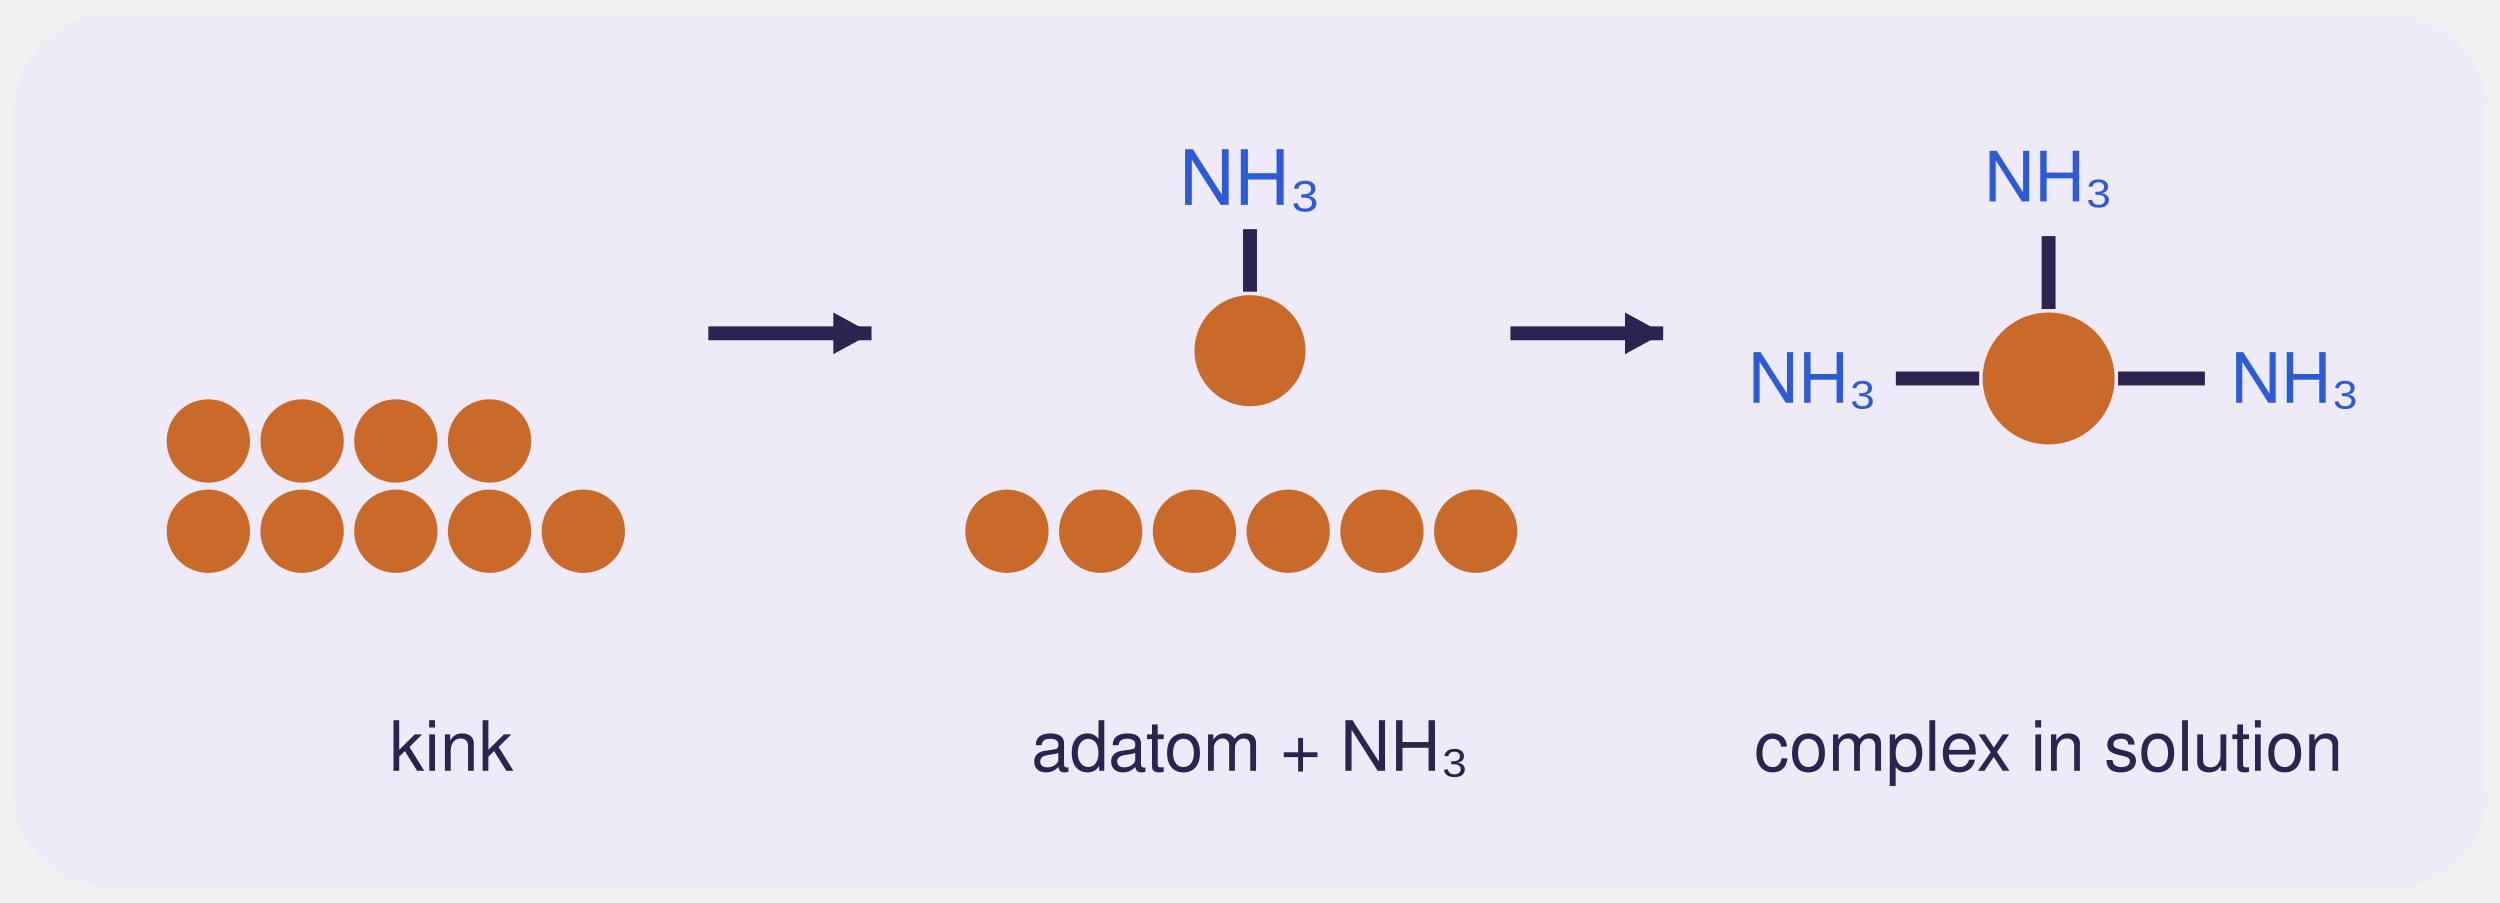
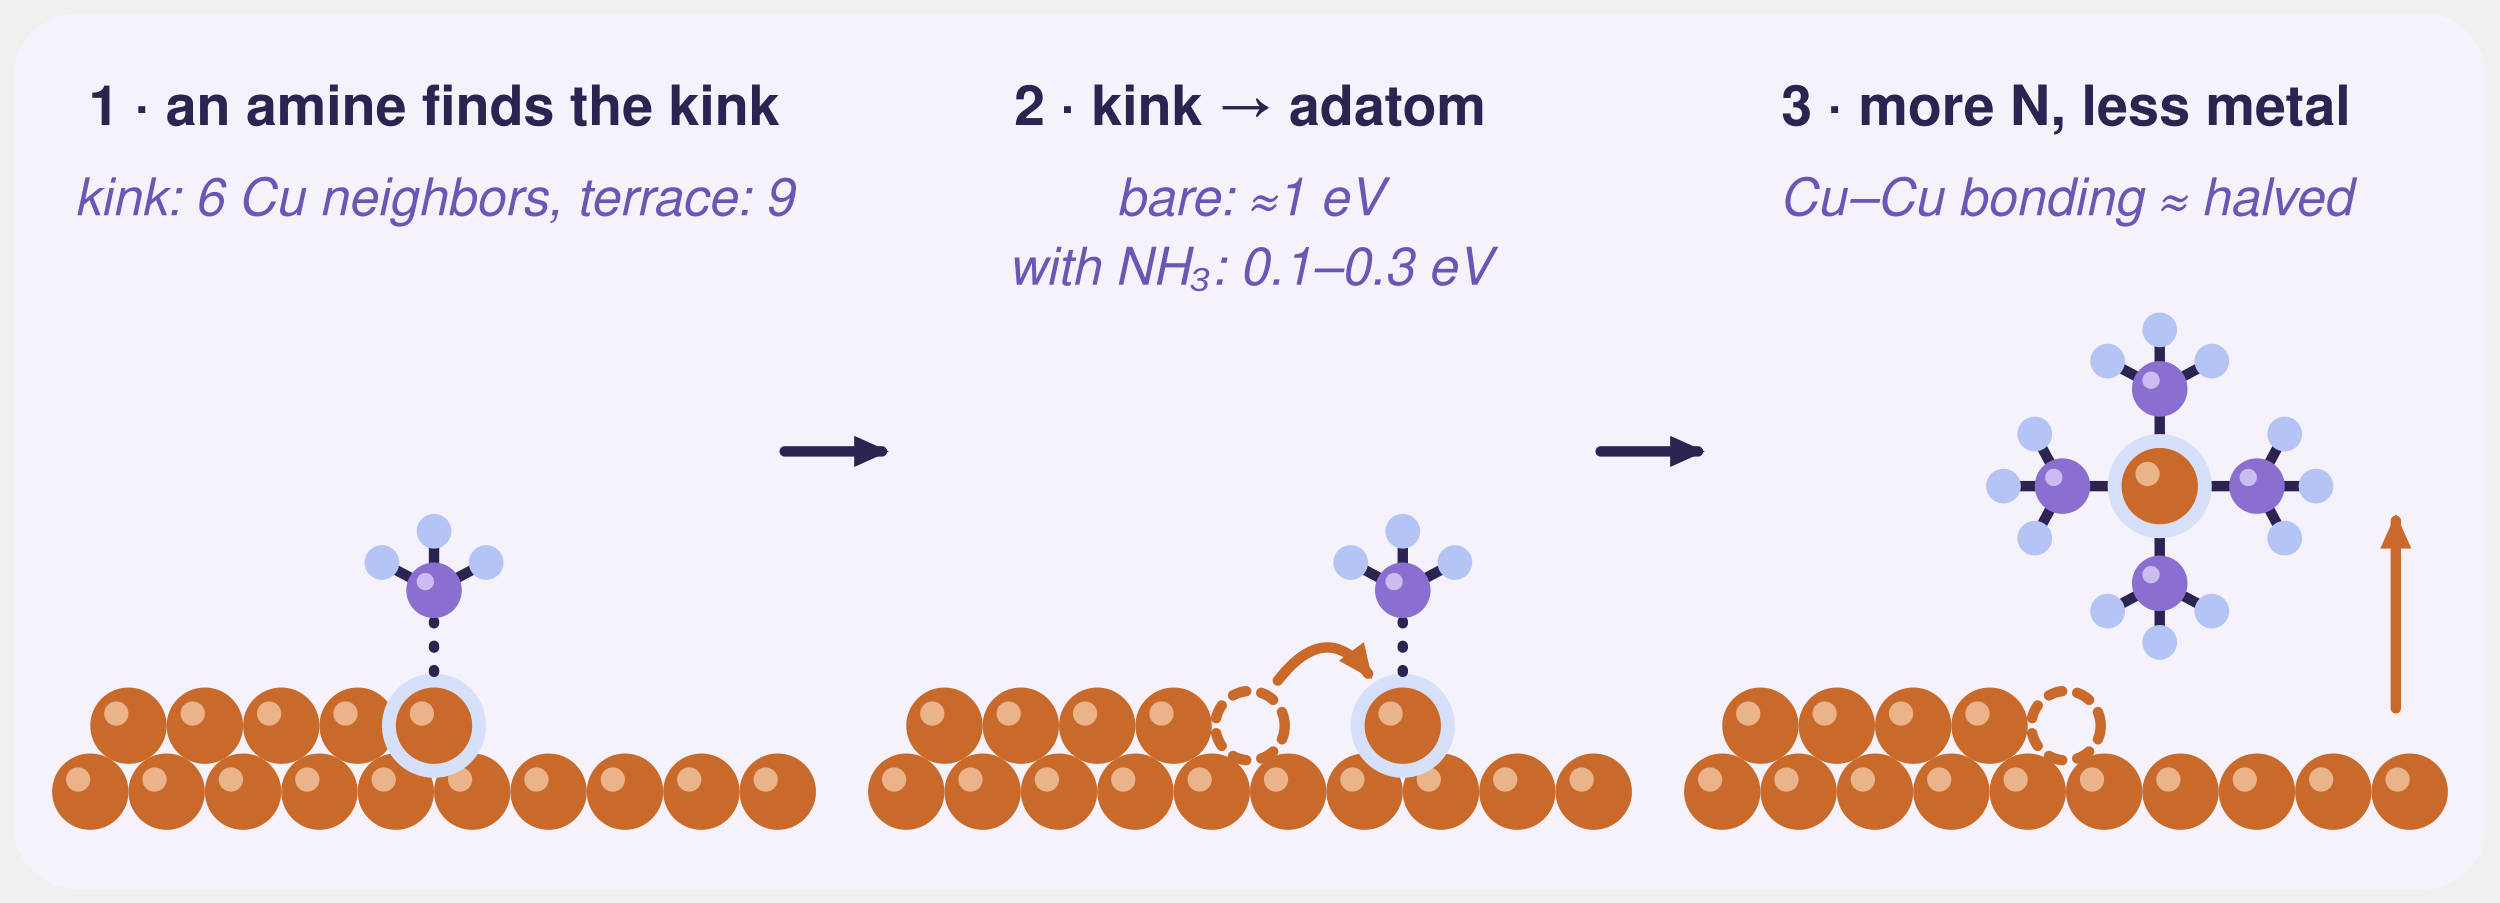
- <svg xmlns="http://www.w3.org/2000/svg" width="720" height="260" viewBox="0 0 720 260" role="img">
-   <g font-family="Avenir Next, Segoe UI, Helvetica, Arial, sans-serif" fill="#2b2350">
-     <rect x="4" y="4" width="712" height="252" rx="28" fill="#efeaf8" />
-     <text x="130" y="222" text-anchor="middle" font-size="20" fill="#2b2350">kink</text>
-     <text x="360" y="222" text-anchor="middle" font-size="20" fill="#2b2350">adatom + NH₃</text>
-     <text x="590" y="222" text-anchor="middle" font-size="20" fill="#2b2350">complex in solution</text>
-     <circle cx="60" cy="153" r="12" fill="#c96a2b" />
-     <circle cx="87" cy="153" r="12" fill="#c96a2b" />
-     <circle cx="114" cy="153" r="12" fill="#c96a2b" />
-     <circle cx="141" cy="153" r="12" fill="#c96a2b" />
-     <circle cx="168" cy="153" r="12" fill="#c96a2b" />
-     <circle cx="60" cy="127" r="12" fill="#c96a2b" />
-     <circle cx="87" cy="127" r="12" fill="#c96a2b" />
-     <circle cx="114" cy="127" r="12" fill="#c96a2b" />
-     <circle cx="141" cy="127" r="12" fill="#c96a2b" />
-     <circle cx="290" cy="153" r="12" fill="#c96a2b" />
-     <circle cx="317" cy="153" r="12" fill="#c96a2b" />
-     <circle cx="344" cy="153" r="12" fill="#c96a2b" />
-     <circle cx="371" cy="153" r="12" fill="#c96a2b" />
-     <circle cx="398" cy="153" r="12" fill="#c96a2b" />
-     <circle cx="425" cy="153" r="12" fill="#c96a2b" />
-     <circle cx="360" cy="101" r="16" fill="#c96a2b" />
-     <path d="M360 84V66" fill="none" stroke="#2b2350" stroke-width="4" stroke-linecap="butt" stroke-linejoin="miter" />
-     <text x="360" y="59" text-anchor="middle" font-size="22" fill="#2d5bd7">NH₃</text>
-     <circle cx="590" cy="109" r="19" fill="#c96a2b" />
-     <path d="M570 109H546M610 109H635M590 89V68" fill="none" stroke="#2b2350" stroke-width="4" stroke-linecap="butt" stroke-linejoin="miter" />
-     <text x="522" y="116" text-anchor="middle" font-size="20" fill="#2d5bd7">NH₃</text>
-     <text x="661" y="116" text-anchor="middle" font-size="20" fill="#2d5bd7">NH₃</text>
-     <text x="590" y="58" text-anchor="middle" font-size="20" fill="#2d5bd7">NH₃</text>
-     <path d="M204 96L251 96" fill="none" stroke="#2b2350" stroke-width="4" stroke-linecap="butt" stroke-linejoin="miter" />
-     <polygon points="251,96 240.0,102.0 240.0,90.0" fill="#2b2350" />
-     <path d="M435 96L479 96" fill="none" stroke="#2b2350" stroke-width="4" stroke-linecap="butt" stroke-linejoin="miter" />
-     <polygon points="479,96 468.0,102.0 468.0,90.0" fill="#2b2350" />
-   </g>
+ <svg xmlns="http://www.w3.org/2000/svg" xmlns:xlink="http://www.w3.org/1999/xlink" width="720" height="260" viewBox="0 0 720 260" role="img">
+   <defs>
+     <style>.ln,.lc,.lb,.lp{fill:none;stroke-width:3;stroke-linecap:round;stroke-linejoin:round}.ln{stroke:#2b2350}.lc{stroke:#c96a2b}.lb{stroke:#2d5bd7}.lp{stroke:#d8cfee}.dt{stroke-dasharray:0.5 6.5}.ds{stroke-dasharray:6 6}.t{font-family:"Avenir Next","Segoe UI",Helvetica,Arial,sans-serif;font-size:15px;fill:#2b2350}.b{font-weight:700}.i{font-style:italic;fill:#6d55b5}.w{fill:#fff}.m{text-anchor:middle}.e{text-anchor:end}.s14{font-size:14px}.s16{font-size:16px}.s18{font-size:18px}.s20{font-size:20px}</style>
+     <marker id="ah" viewBox="0 0 12 12" refX="9" refY="6" markerWidth="12" markerHeight="12" markerUnits="userSpaceOnUse" orient="auto">
+       <path d="M1 1.5L11 6L1 10.5Z" fill="#2b2350" />
+     </marker>
+     <marker id="ac" viewBox="0 0 12 12" refX="9" refY="6" markerWidth="12" markerHeight="12" markerUnits="userSpaceOnUse" orient="auto">
+       <path d="M1 1.5L11 6L1 10.5Z" fill="#c96a2b" />
+     </marker>
+     <g id="cu">
+       <circle r="11" fill="#c96a2b" />
+       <circle cx="-3.5" cy="-3.5" r="3.5" fill="#eab38a" />
+     </g>
+     <g id="n">
+       <circle r="8" fill="#8a6fd1" />
+       <circle cx="-2.5" cy="-2.5" r="2.5" fill="#cbbdf0" />
+     </g>
+     <circle id="h" r="5" fill="#b4c5f5" />
+     <g id="nh3">
+       <path class="ln" d="M0 0L-15-8M0 0L15-8M0 0V-17" />
+       <use xlink:href="#n" />
+       <use xlink:href="#h" x="-15" y="-8" />
+       <use xlink:href="#h" x="15" y="-8" />
+       <use xlink:href="#h" y="-17" />
+     </g>
+     <g id="nd">
+       <path class="ln" d="M0 0L-15 8M0 0L15 8M0 0V17" />
+       <use xlink:href="#n" />
+       <use xlink:href="#h" x="-15" y="8" />
+       <use xlink:href="#h" x="15" y="8" />
+       <use xlink:href="#h" y="17" />
+     </g>
+     <g id="nl">
+       <path class="ln" d="M0 0L-8-15M0 0L-8 15M0 0H-17" />
+       <use xlink:href="#n" />
+       <use xlink:href="#h" x="-8" y="-15" />
+       <use xlink:href="#h" x="-8" y="15" />
+       <use xlink:href="#h" x="-17" />
+     </g>
+     <g id="nr">
+       <path class="ln" d="M0 0L8-15M0 0L8 15M0 0H17" />
+       <use xlink:href="#n" />
+       <use xlink:href="#h" x="8" y="-15" />
+       <use xlink:href="#h" x="8" y="15" />
+       <use xlink:href="#h" x="17" />
+     </g>
+     <g id="low">
+       <use xlink:href="#cu" x="-99" />
+       <use xlink:href="#cu" x="-77" />
+       <use xlink:href="#cu" x="-55" />
+       <use xlink:href="#cu" x="-33" />
+       <use xlink:href="#cu" x="-11" />
+       <use xlink:href="#cu" x="11" />
+       <use xlink:href="#cu" x="33" />
+       <use xlink:href="#cu" x="55" />
+       <use xlink:href="#cu" x="77" />
+       <use xlink:href="#cu" x="99" />
+     </g>
+     <g id="up">
+       <use xlink:href="#cu" x="-88" />
+       <use xlink:href="#cu" x="-66" />
+       <use xlink:href="#cu" x="-44" />
+       <use xlink:href="#cu" x="-22" />
+     </g>
+   </defs>
+   <rect x="4" y="4" width="712" height="252" rx="18" fill="#f6f2fb" />
+   <text class="t b s16 m" x="125" y="36">1 · an amine finds the kink</text>
+   <text class="t i m" x="125" y="62">kink: 6 Cu neighbors, terrace: 9</text>
+   <use xlink:href="#low" x="125" y="228" />
+   <use xlink:href="#up" x="125" y="209" />
+   <circle cx="125" cy="209" r="15" fill="#d6e0fa" />
+   <use xlink:href="#cu" x="125" y="209" />
+   <path class="ln dt" d="M125 179V196" />
+   <use xlink:href="#nh3" x="125" y="170" />
+   <path class="ln" d="M226 130H254" marker-end="url(#ah)" />
+   <text class="t b s16 m" x="360" y="36">2 · kink → adatom</text>
+   <text class="t i m" x="360" y="62">bare: ≈1 eV</text>
+   <text class="t i m" x="360" y="82">with NH₃: 0.1–0.3 eV</text>
+   <use xlink:href="#low" x="360" y="228" />
+   <use xlink:href="#up" x="360" y="209" />
+   <circle class="lc" cx="360" cy="209" r="10" style="stroke-dasharray:4 4.4" />
+   <path class="lc" d="M368 196Q382 178 394 194" marker-end="url(#ac)" />
+   <circle cx="404" cy="209" r="15" fill="#d6e0fa" />
+   <use xlink:href="#cu" x="404" y="209" />
+   <path class="ln dt" d="M404 179V196" />
+   <use xlink:href="#nh3" x="404" y="170" />
+   <path class="ln" d="M461 130H489" marker-end="url(#ah)" />
+   <text class="t b s16 m" x="595" y="36">3 · more N, less metal</text>
+   <text class="t i m" x="595" y="62">Cu–Cu bonding ≈ halved</text>
+   <use xlink:href="#low" x="595" y="228" />
+   <use xlink:href="#up" x="595" y="209" />
+   <circle class="lc" cx="595" cy="209" r="10" style="stroke-dasharray:4 4.4" />
+   <path class="lc" d="M690 204V150" marker-end="url(#ac)" />
+   <path class="ln" d="M622 112V168M594 140H650" />
+   <use xlink:href="#nh3" x="622" y="112" />
+   <use xlink:href="#nl" x="594" y="140" />
+   <use xlink:href="#nr" x="650" y="140" />
+   <use xlink:href="#nd" x="622" y="168" />
+   <circle cx="622" cy="140" r="15" fill="#d6e0fa" />
+   <use xlink:href="#cu" x="622" y="140" />
</svg>
